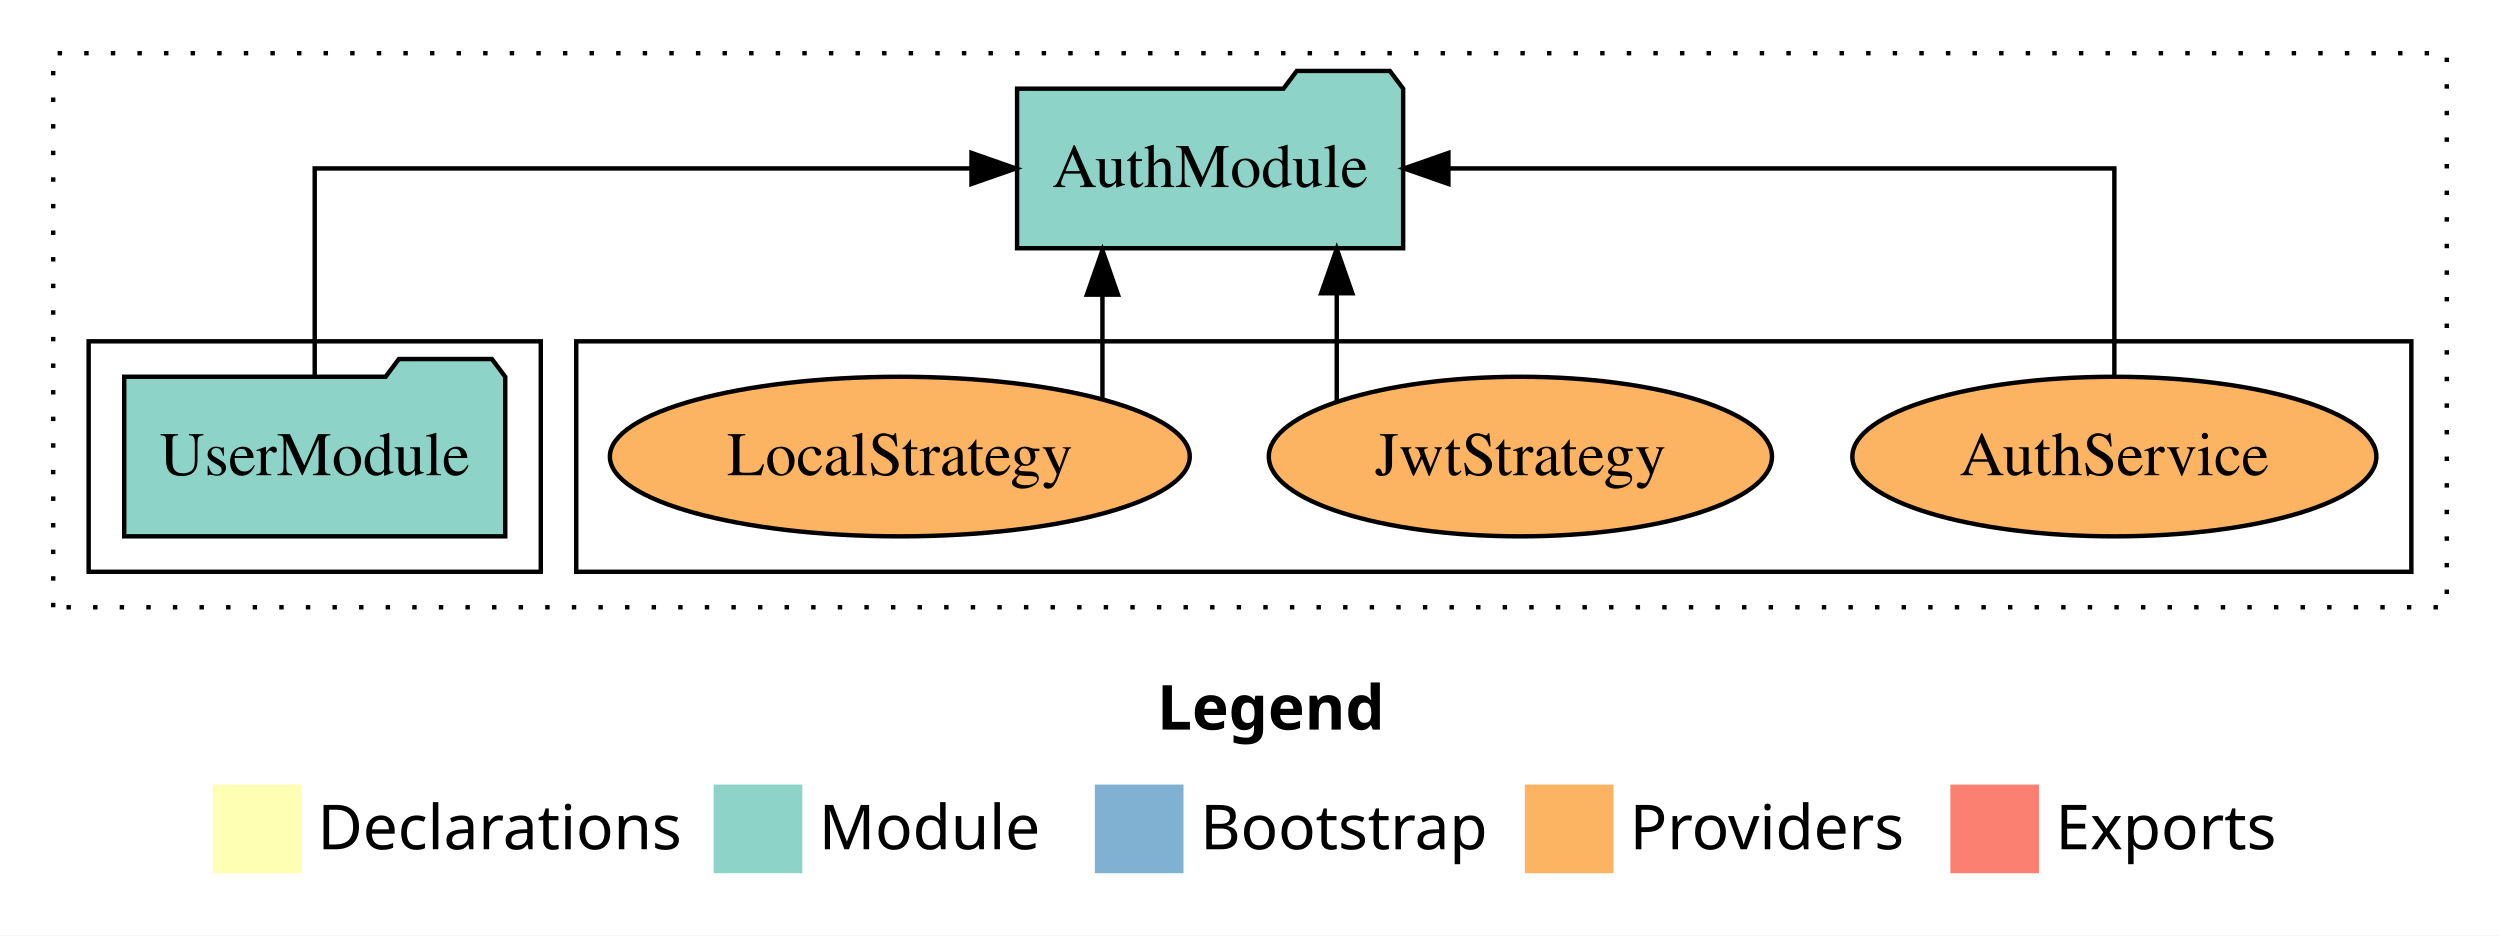
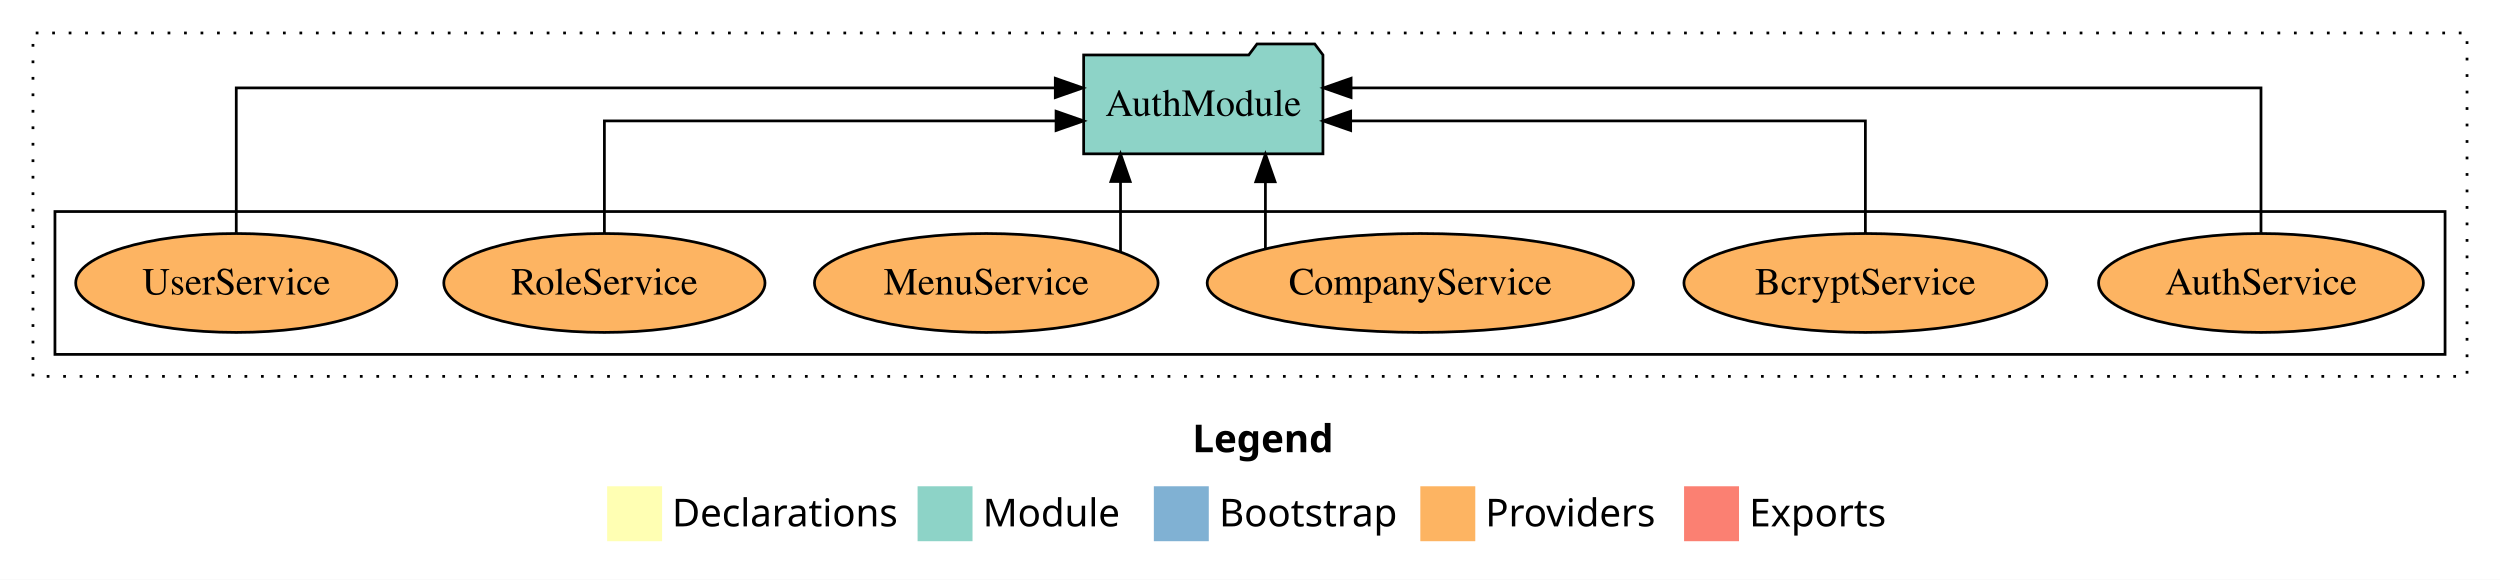
- <svg xmlns="http://www.w3.org/2000/svg" width="564pt" height="211pt" viewBox="0.00 0.00 564.00 211.00">
+ <svg xmlns="http://www.w3.org/2000/svg" width="910pt" height="211pt" viewBox="0.00 0.00 910.00 211.00">
  <g id="graph0" class="graph" transform="scale(1 1) rotate(0) translate(4 207)">
-     <polygon fill="white" stroke="transparent" points="-4,4 -4,-207 560,-207 560,4 -4,4" />
-     <text text-anchor="start" x="257.01" y="-42.4" font-family="Times-12" font-weight="bold" font-size="14.00">Legend</text>
-     <polygon fill="#ffffb3" stroke="transparent" points="44,-10 44,-30 64,-30 64,-10 44,-10" />
-     <text text-anchor="start" x="67.63" y="-15.4" font-family="Times-12" font-size="14.00">  Declarations</text>
-     <polygon fill="#8dd3c7" stroke="transparent" points="157,-10 157,-30 177,-30 177,-10 157,-10" />
-     <text text-anchor="start" x="180.73" y="-15.4" font-family="Times-12" font-size="14.00">  Module</text>
-     <polygon fill="#80b1d3" stroke="transparent" points="243,-10 243,-30 263,-30 263,-10 243,-10" />
-     <text text-anchor="start" x="266.78" y="-15.4" font-family="Times-12" font-size="14.00">  Bootstrap</text>
-     <polygon fill="#fdb462" stroke="transparent" points="340,-10 340,-30 360,-30 360,-10 340,-10" />
-     <text text-anchor="start" x="363.67" y="-15.4" font-family="Times-12" font-size="14.00">  Providers</text>
-     <polygon fill="#fb8072" stroke="transparent" points="436,-10 436,-30 456,-30 456,-10 436,-10" />
-     <text text-anchor="start" x="459.73" y="-15.4" font-family="Times-12" font-size="14.00">  Exports</text>
+     <polygon fill="white" stroke="transparent" points="-4,4 -4,-207 906,-207 906,4 -4,4" />
+     <text text-anchor="start" x="430.01" y="-42.4" font-family="Times-12" font-weight="bold" font-size="14.00">Legend</text>
+     <polygon fill="#ffffb3" stroke="transparent" points="217,-10 217,-30 237,-30 237,-10 217,-10" />
+     <text text-anchor="start" x="240.63" y="-15.4" font-family="Times-12" font-size="14.00">  Declarations</text>
+     <polygon fill="#8dd3c7" stroke="transparent" points="330,-10 330,-30 350,-30 350,-10 330,-10" />
+     <text text-anchor="start" x="353.73" y="-15.4" font-family="Times-12" font-size="14.00">  Module</text>
+     <polygon fill="#80b1d3" stroke="transparent" points="416,-10 416,-30 436,-30 436,-10 416,-10" />
+     <text text-anchor="start" x="439.78" y="-15.4" font-family="Times-12" font-size="14.00">  Bootstrap</text>
+     <polygon fill="#fdb462" stroke="transparent" points="513,-10 513,-30 533,-30 533,-10 513,-10" />
+     <text text-anchor="start" x="536.67" y="-15.4" font-family="Times-12" font-size="14.00">  Providers</text>
+     <polygon fill="#fb8072" stroke="transparent" points="609,-10 609,-30 629,-30 629,-10 609,-10" />
+     <text text-anchor="start" x="632.73" y="-15.4" font-family="Times-12" font-size="14.00">  Exports</text>
    <g id="clust1" class="cluster">
-       <polygon fill="none" stroke="black" stroke-dasharray="1,5" points="8,-70 8,-195 548,-195 548,-70 8,-70" />
+       <polygon fill="none" stroke="black" stroke-dasharray="1,5" points="8,-70 8,-195 894,-195 894,-70 8,-70" />
    </g>
    <g id="clust6" class="cluster">
-       <polygon fill="none" stroke="black" points="126,-78 126,-130 540,-130 540,-78 126,-78" />
-     </g>
-     <g id="clust3" class="cluster">
-       <polygon fill="none" stroke="black" points="16,-78 16,-130 118,-130 118,-78 16,-78" />
+       <polygon fill="none" stroke="black" points="16,-78 16,-130 886,-130 886,-78 16,-78" />
    </g>
    <g id="node1" class="node">
-       <polygon fill="#8dd3c7" stroke="black" points="109.98,-122 106.98,-126 85.98,-126 82.98,-122 24.02,-122 24.02,-86 109.98,-86 109.98,-122" />
-       <text text-anchor="middle" x="67" y="-99.8" font-family="Times,serif" font-size="14.00">UserModule</text>
+       <ellipse fill="#fdb462" stroke="black" cx="819" cy="-104" rx="59.11" ry="18" />
+       <text text-anchor="middle" x="819" y="-99.8" font-family="Times,serif" font-size="14.00">AuthService</text>
+     </g>
+     <g id="node7" class="node">
+       <polygon fill="#8dd3c7" stroke="black" points="477.55,-187 474.55,-191 453.55,-191 450.55,-187 390.45,-187 390.45,-151 477.55,-151 477.55,-187" />
+       <text text-anchor="middle" x="434" y="-164.8" font-family="Times,serif" font-size="14.00">AuthModule</text>
+     </g>
+     <g id="edge1" class="edge">
+       <path fill="none" stroke="black" d="M819,-122.28C819,-143.32 819,-175 819,-175 819,-175 487.79,-175 487.79,-175" />
+       <polygon fill="black" stroke="black" points="487.79,-171.5 477.79,-175 487.79,-178.5 487.79,-171.5" />
    </g>
    <g id="node2" class="node">
-       <polygon fill="#8dd3c7" stroke="black" points="312.55,-187 309.55,-191 288.55,-191 285.55,-187 225.45,-187 225.45,-151 312.55,-151 312.55,-187" />
-       <text text-anchor="middle" x="269" y="-164.8" font-family="Times,serif" font-size="14.00">AuthModule</text>
+       <ellipse fill="#fdb462" stroke="black" cx="675" cy="-104" rx="66.05" ry="18" />
+       <text text-anchor="middle" x="675" y="-99.8" font-family="Times,serif" font-size="14.00">BcryptService</text>
    </g>
-     <g id="edge1" class="edge">
-       <path fill="none" stroke="black" d="M67,-122.11C67,-141.34 67,-169 67,-169 67,-169 215.17,-169 215.17,-169" />
-       <polygon fill="black" stroke="black" points="215.17,-172.5 225.17,-169 215.17,-165.5 215.17,-172.5" />
+     <g id="edge2" class="edge">
+       <path fill="none" stroke="black" d="M675,-122.02C675,-139.37 675,-163 675,-163 675,-163 487.64,-163 487.64,-163" />
+       <polygon fill="black" stroke="black" points="487.64,-159.5 477.64,-163 487.64,-166.5 487.64,-159.5" />
    </g>
    <g id="node3" class="node">
-       <ellipse fill="#fdb462" stroke="black" cx="473" cy="-104" rx="59.11" ry="18" />
-       <text text-anchor="middle" x="473" y="-99.8" font-family="Times,serif" font-size="14.00">AuthService</text>
+       <ellipse fill="#fdb462" stroke="black" cx="513" cy="-104" rx="77.59" ry="18" />
+       <text text-anchor="middle" x="513" y="-99.8" font-family="Times,serif" font-size="14.00">CompanyService</text>
    </g>
-     <g id="edge2" class="edge">
-       <path fill="none" stroke="black" d="M473,-122.11C473,-141.34 473,-169 473,-169 473,-169 322.76,-169 322.76,-169" />
-       <polygon fill="black" stroke="black" points="322.76,-165.5 312.76,-169 322.76,-172.5 322.76,-165.5" />
+     <g id="edge3" class="edge">
+       <path fill="none" stroke="black" d="M456.61,-116.53C456.61,-116.53 456.61,-140.85 456.61,-140.85" />
+       <polygon fill="black" stroke="black" points="453.11,-140.85 456.61,-150.85 460.11,-140.85 453.11,-140.85" />
    </g>
    <g id="node4" class="node">
-       <ellipse fill="#fdb462" stroke="black" cx="339" cy="-104" rx="56.76" ry="18" />
-       <text text-anchor="middle" x="339" y="-99.8" font-family="Times,serif" font-size="14.00">JwtStrategy</text>
+       <ellipse fill="#fdb462" stroke="black" cx="355" cy="-104" rx="62.54" ry="18" />
+       <text text-anchor="middle" x="355" y="-99.8" font-family="Times,serif" font-size="14.00">MenuService</text>
    </g>
-     <g id="edge3" class="edge">
-       <path fill="none" stroke="black" d="M297.57,-116.53C297.57,-116.53 297.57,-140.85 297.57,-140.85" />
-       <polygon fill="black" stroke="black" points="294.07,-140.85 297.57,-150.85 301.07,-140.85 294.07,-140.85" />
+     <g id="edge4" class="edge">
+       <path fill="none" stroke="black" d="M403.87,-115.32C403.87,-115.32 403.87,-140.94 403.87,-140.94" />
+       <polygon fill="black" stroke="black" points="400.37,-140.94 403.87,-150.94 407.37,-140.94 400.37,-140.94" />
    </g>
    <g id="node5" class="node">
-       <ellipse fill="#fdb462" stroke="black" cx="199" cy="-104" rx="65.41" ry="18" />
-       <text text-anchor="middle" x="199" y="-99.8" font-family="Times,serif" font-size="14.00">LocalStrategy</text>
+       <ellipse fill="#fdb462" stroke="black" cx="216" cy="-104" rx="58.46" ry="18" />
+       <text text-anchor="middle" x="216" y="-99.8" font-family="Times,serif" font-size="14.00">RoleService</text>
    </g>
-     <g id="edge4" class="edge">
-       <path fill="none" stroke="black" d="M244.71,-116.84C244.71,-116.84 244.71,-140.52 244.71,-140.52" />
-       <polygon fill="black" stroke="black" points="241.21,-140.52 244.71,-150.52 248.21,-140.52 241.21,-140.52" />
+     <g id="edge5" class="edge">
+       <path fill="none" stroke="black" d="M216,-122.02C216,-139.37 216,-163 216,-163 216,-163 380.41,-163 380.41,-163" />
+       <polygon fill="black" stroke="black" points="380.41,-166.5 390.41,-163 380.41,-159.5 380.41,-166.5" />
+     </g>
+     <g id="node6" class="node">
+       <ellipse fill="#fdb462" stroke="black" cx="82" cy="-104" rx="58.44" ry="18" />
+       <text text-anchor="middle" x="82" y="-99.8" font-family="Times,serif" font-size="14.00">UserService</text>
+     </g>
+     <g id="edge6" class="edge">
+       <path fill="none" stroke="black" d="M82,-122.28C82,-143.32 82,-175 82,-175 82,-175 380.13,-175 380.13,-175" />
+       <polygon fill="black" stroke="black" points="380.13,-178.5 390.13,-175 380.13,-171.5 380.13,-178.5" />
    </g>
  </g>
</svg>
